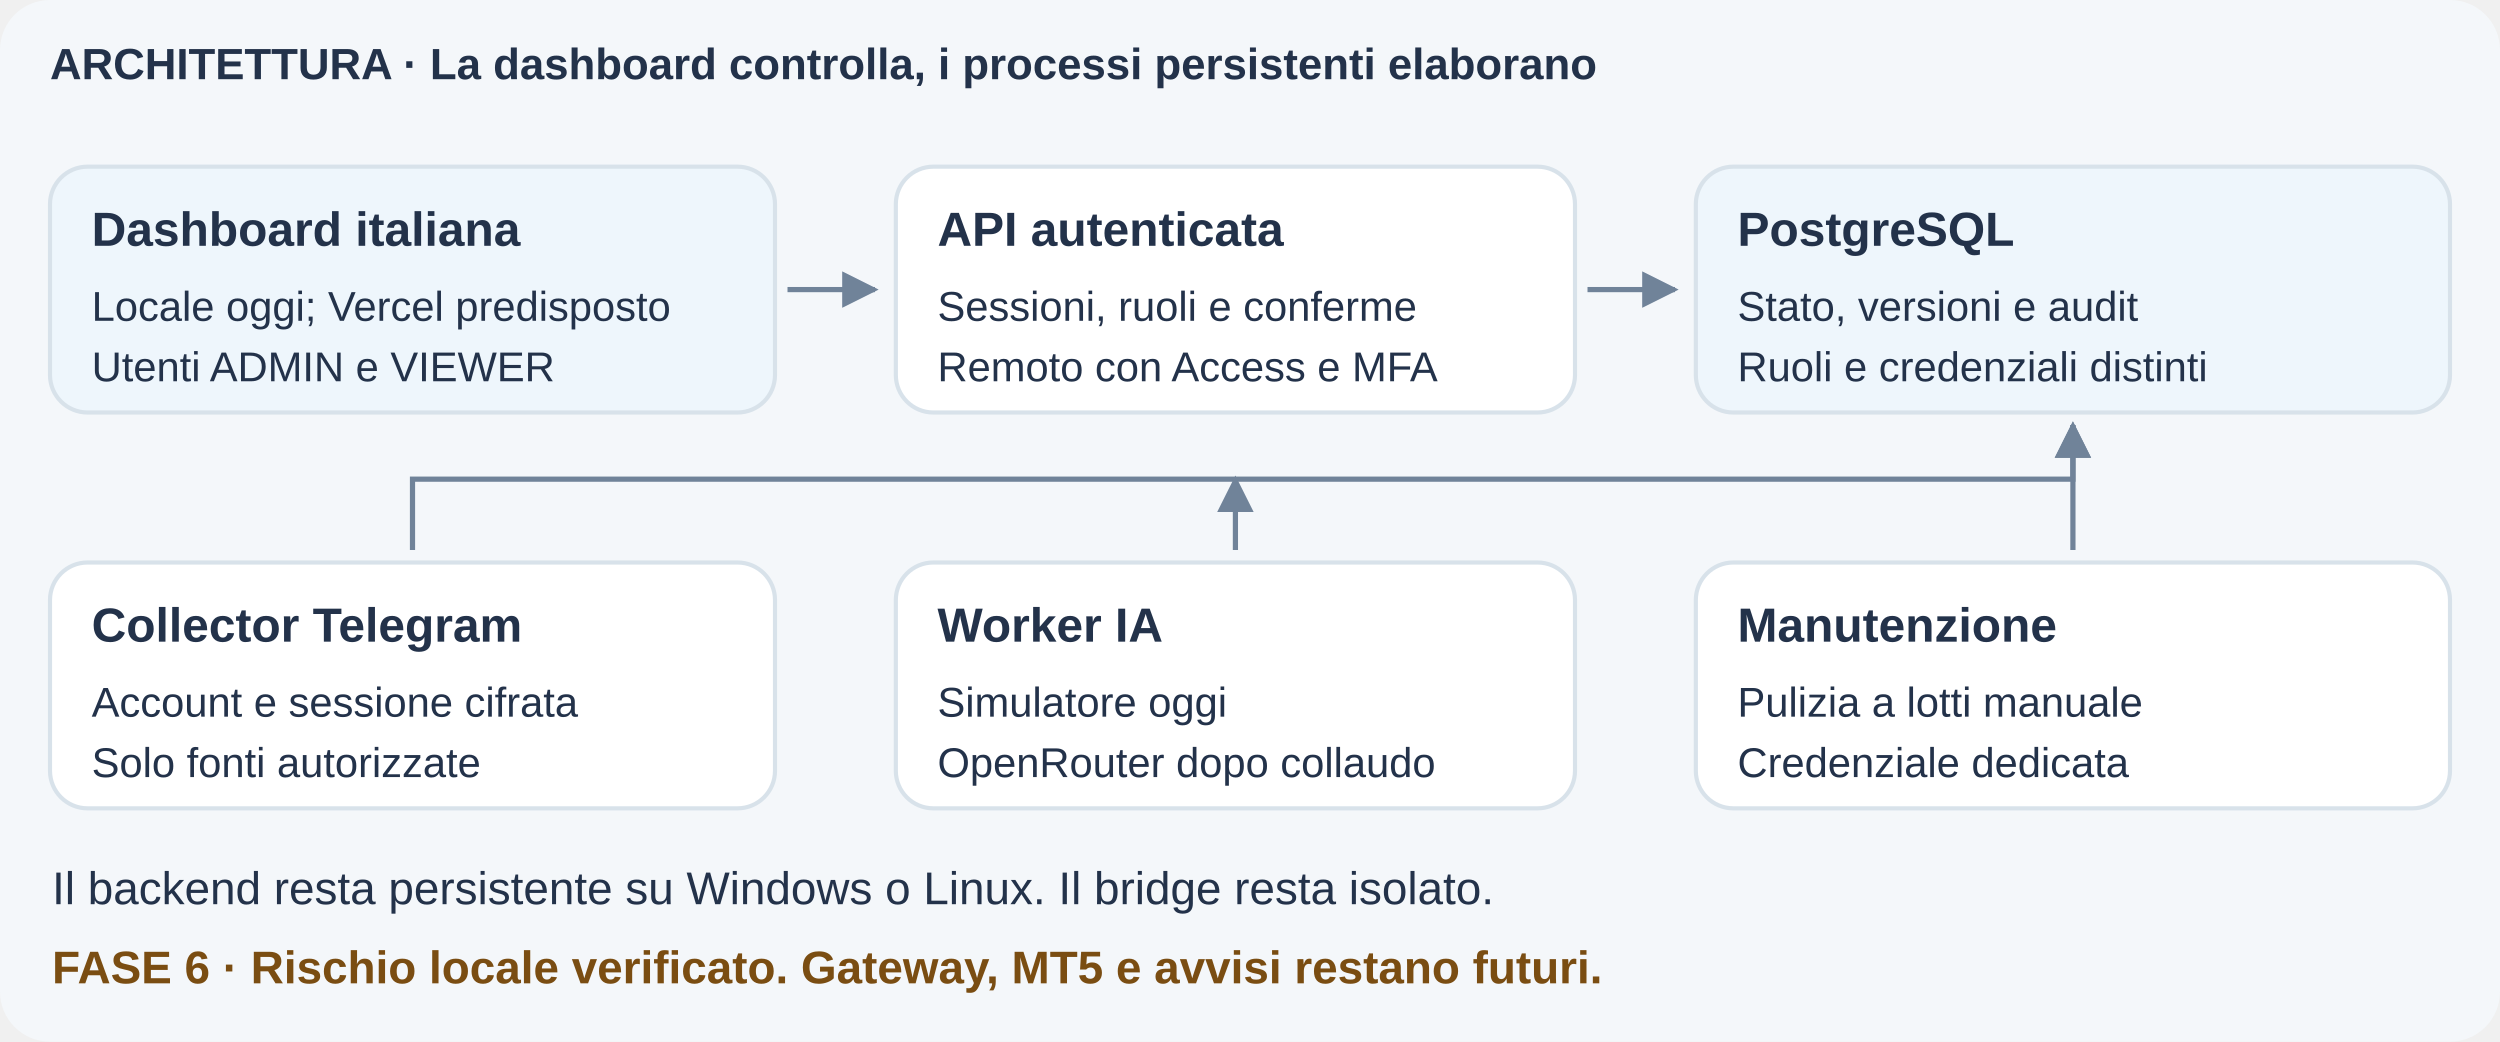
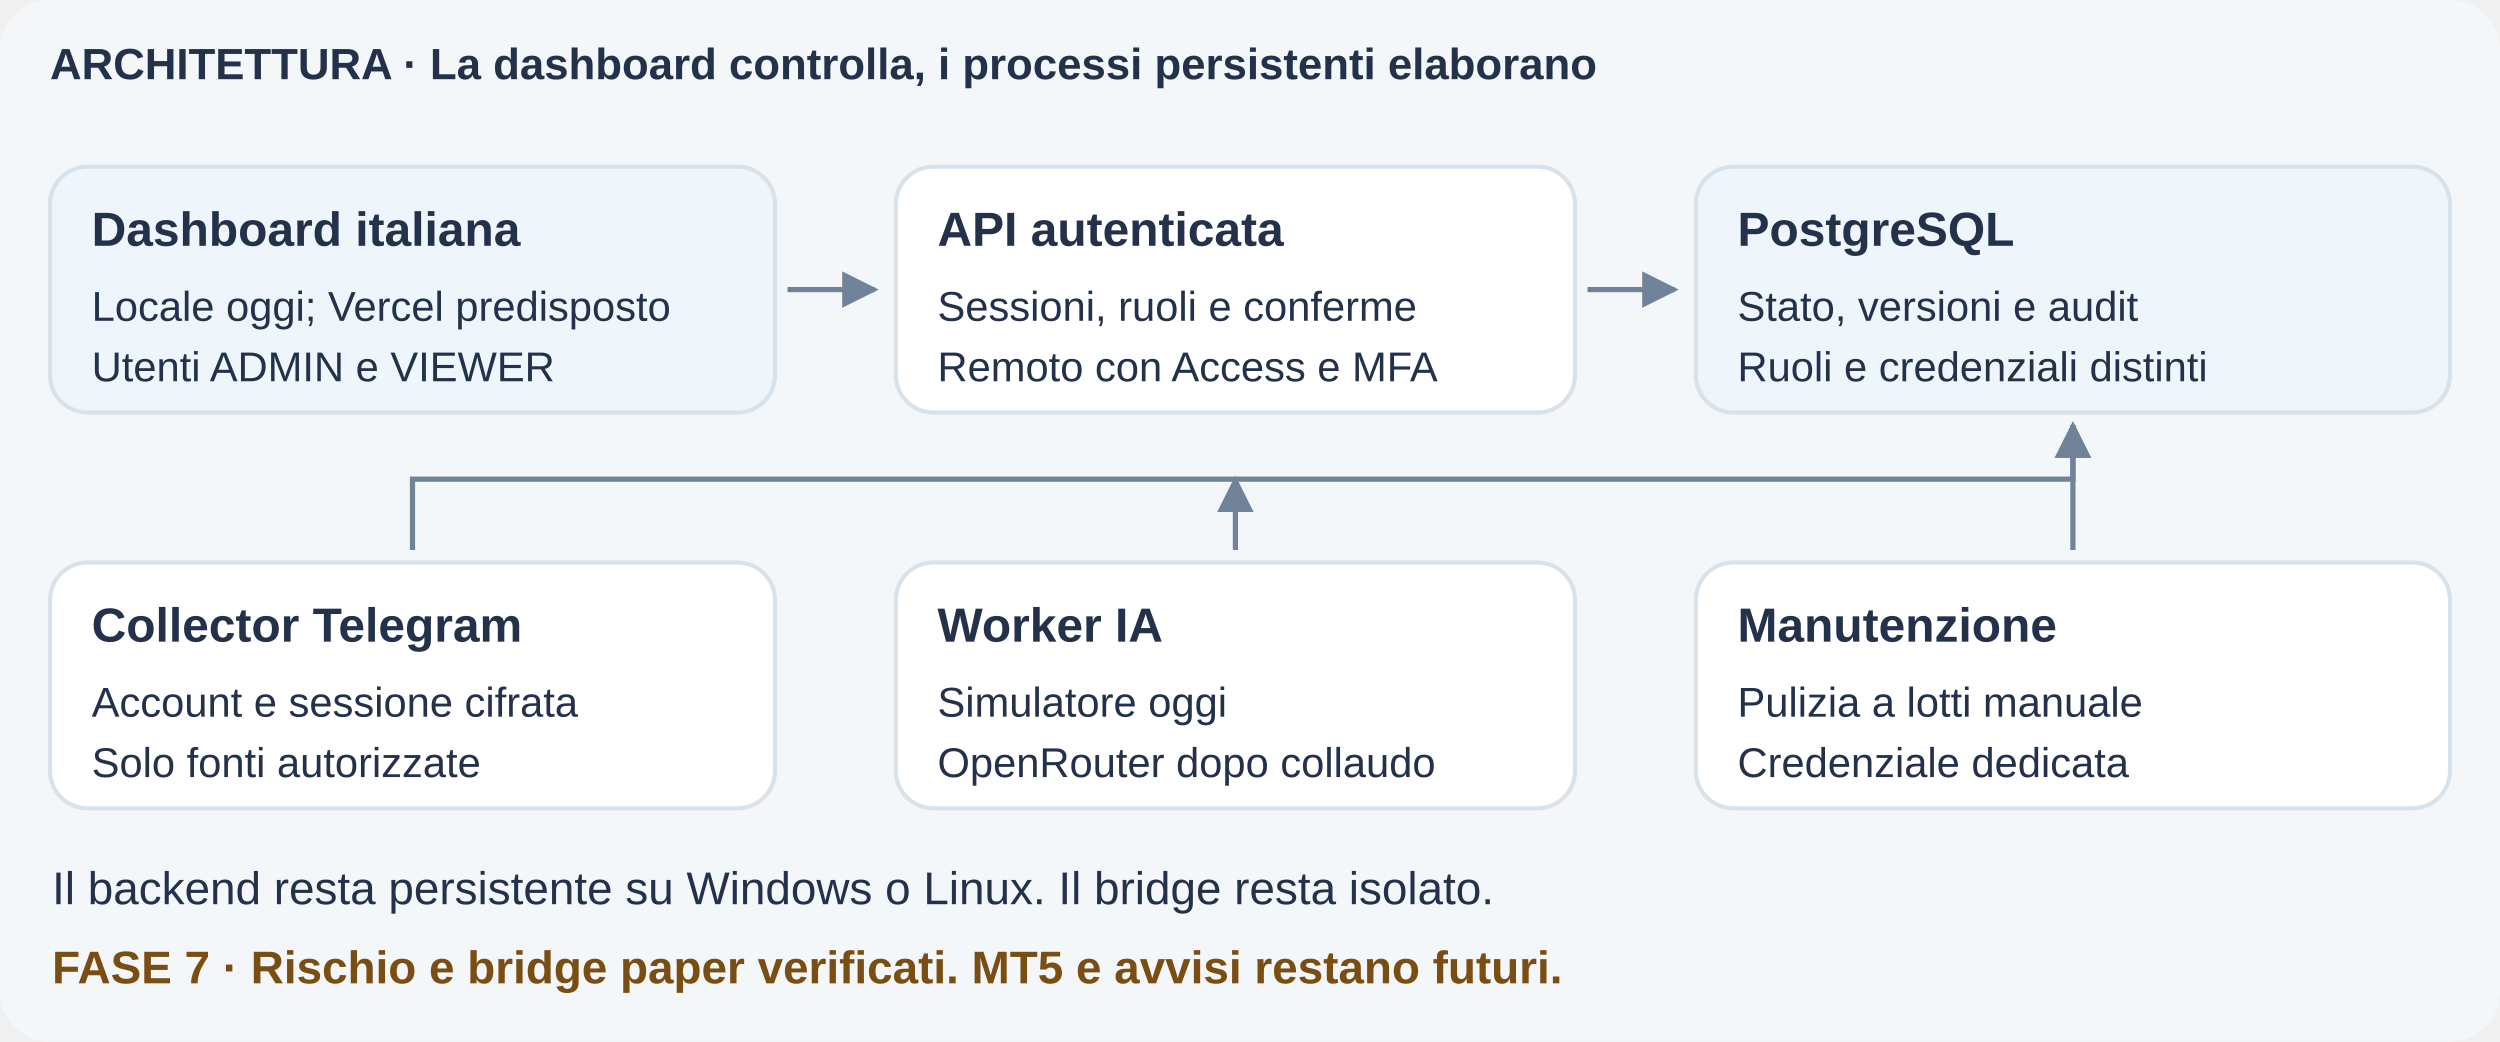
<svg xmlns="http://www.w3.org/2000/svg" width="1200" height="500" viewBox="0 0 1200 500" role="img" aria-labelledby="title desc">
  <defs>
    <marker id="arrow" viewBox="0 0 10 10" refX="9" refY="5" markerWidth="7" markerHeight="7" orient="auto-start-reverse">
      <path d="M 0 0 L 10 5 L 0 10 z" fill="#708399" />
    </marker>
  </defs>
  <rect width="1200" height="500" rx="24" fill="#f4f7fa" />
  <g font-family="Arial, sans-serif">
    <text x="24" y="38" font-size="21" fill="#23324a" font-weight="700">ARCHITETTURA  ·  La dashboard controlla, i processi persistenti elaborano</text>
    <rect x="24" y="80" width="348" height="118" rx="18" fill="#eef6fc" stroke="#d8e2ea" stroke-width="2" />
    <text x="44" y="118" font-size="23" fill="#23324a" font-weight="700">Dashboard italiana</text>
    <text x="44" y="154" font-size="20" fill="#23324a" font-weight="400">Locale oggi; Vercel predisposto</text>
    <text x="44" y="183" font-size="20" fill="#23324a" font-weight="400">Utenti ADMIN e VIEWER</text>
    <rect x="430" y="80" width="326" height="118" rx="18" fill="#ffffff" stroke="#d8e2ea" stroke-width="2" />
    <text x="450" y="118" font-size="23" fill="#23324a" font-weight="700">API autenticata</text>
    <text x="450" y="154" font-size="20" fill="#23324a" font-weight="400">Sessioni, ruoli e conferme</text>
    <text x="450" y="183" font-size="20" fill="#23324a" font-weight="400">Remoto con Access e MFA</text>
    <rect x="814" y="80" width="362" height="118" rx="18" fill="#eef6fc" stroke="#d8e2ea" stroke-width="2" />
    <text x="834" y="118" font-size="23" fill="#23324a" font-weight="700">PostgreSQL</text>
    <text x="834" y="154" font-size="20" fill="#23324a" font-weight="400">Stato, versioni e audit</text>
    <text x="834" y="183" font-size="20" fill="#23324a" font-weight="400">Ruoli e credenziali distinti</text>
    <path d="M 378 139 H 420" fill="none" stroke="#708399" stroke-width="2.5" marker-end="url(#arrow)" />
    <path d="M 762 139 H 804" fill="none" stroke="#708399" stroke-width="2.5" marker-end="url(#arrow)" />
    <rect x="24" y="270" width="348" height="118" rx="18" fill="#ffffff" stroke="#d8e2ea" stroke-width="2" />
    <text x="44" y="308" font-size="23" fill="#23324a" font-weight="700">Collector Telegram</text>
    <text x="44" y="344" font-size="20" fill="#23324a" font-weight="400">Account e sessione cifrata</text>
    <text x="44" y="373" font-size="20" fill="#23324a" font-weight="400">Solo fonti autorizzate</text>
    <rect x="430" y="270" width="326" height="118" rx="18" fill="#ffffff" stroke="#d8e2ea" stroke-width="2" />
    <text x="450" y="308" font-size="23" fill="#23324a" font-weight="700">Worker IA</text>
    <text x="450" y="344" font-size="20" fill="#23324a" font-weight="400">Simulatore oggi</text>
    <text x="450" y="373" font-size="20" fill="#23324a" font-weight="400">OpenRouter dopo collaudo</text>
    <rect x="814" y="270" width="362" height="118" rx="18" fill="#ffffff" stroke="#d8e2ea" stroke-width="2" />
    <text x="834" y="308" font-size="23" fill="#23324a" font-weight="700">Manutenzione</text>
    <text x="834" y="344" font-size="20" fill="#23324a" font-weight="400">Pulizia a lotti manuale</text>
    <text x="834" y="373" font-size="20" fill="#23324a" font-weight="400">Credenziale dedicata</text>
    <path d="M 198 264 V 230 H 995 V 204" fill="none" stroke="#708399" stroke-width="2.5" marker-end="url(#arrow)" />
    <path d="M 593 264 V 230" fill="none" stroke="#708399" stroke-width="2.5" marker-end="url(#arrow)" />
    <path d="M 995 264 V 204" fill="none" stroke="#708399" stroke-width="2.5" marker-end="url(#arrow)" />
    <text x="25" y="434" font-size="22" fill="#23324a" font-weight="400">Il backend resta persistente su Windows o Linux. Il bridge resta isolato.</text>
-     <text x="25" y="472" font-size="22" fill="#7a4d12" font-weight="700">FASE 6  ·  Rischio locale verificato. Gateway, MT5 e avvisi restano futuri.</text>
+     <text x="25" y="472" font-size="22" fill="#7a4d12" font-weight="700">FASE 7  ·  Rischio e bridge paper verificati. MT5 e avvisi restano futuri.</text>
  </g>
</svg>
